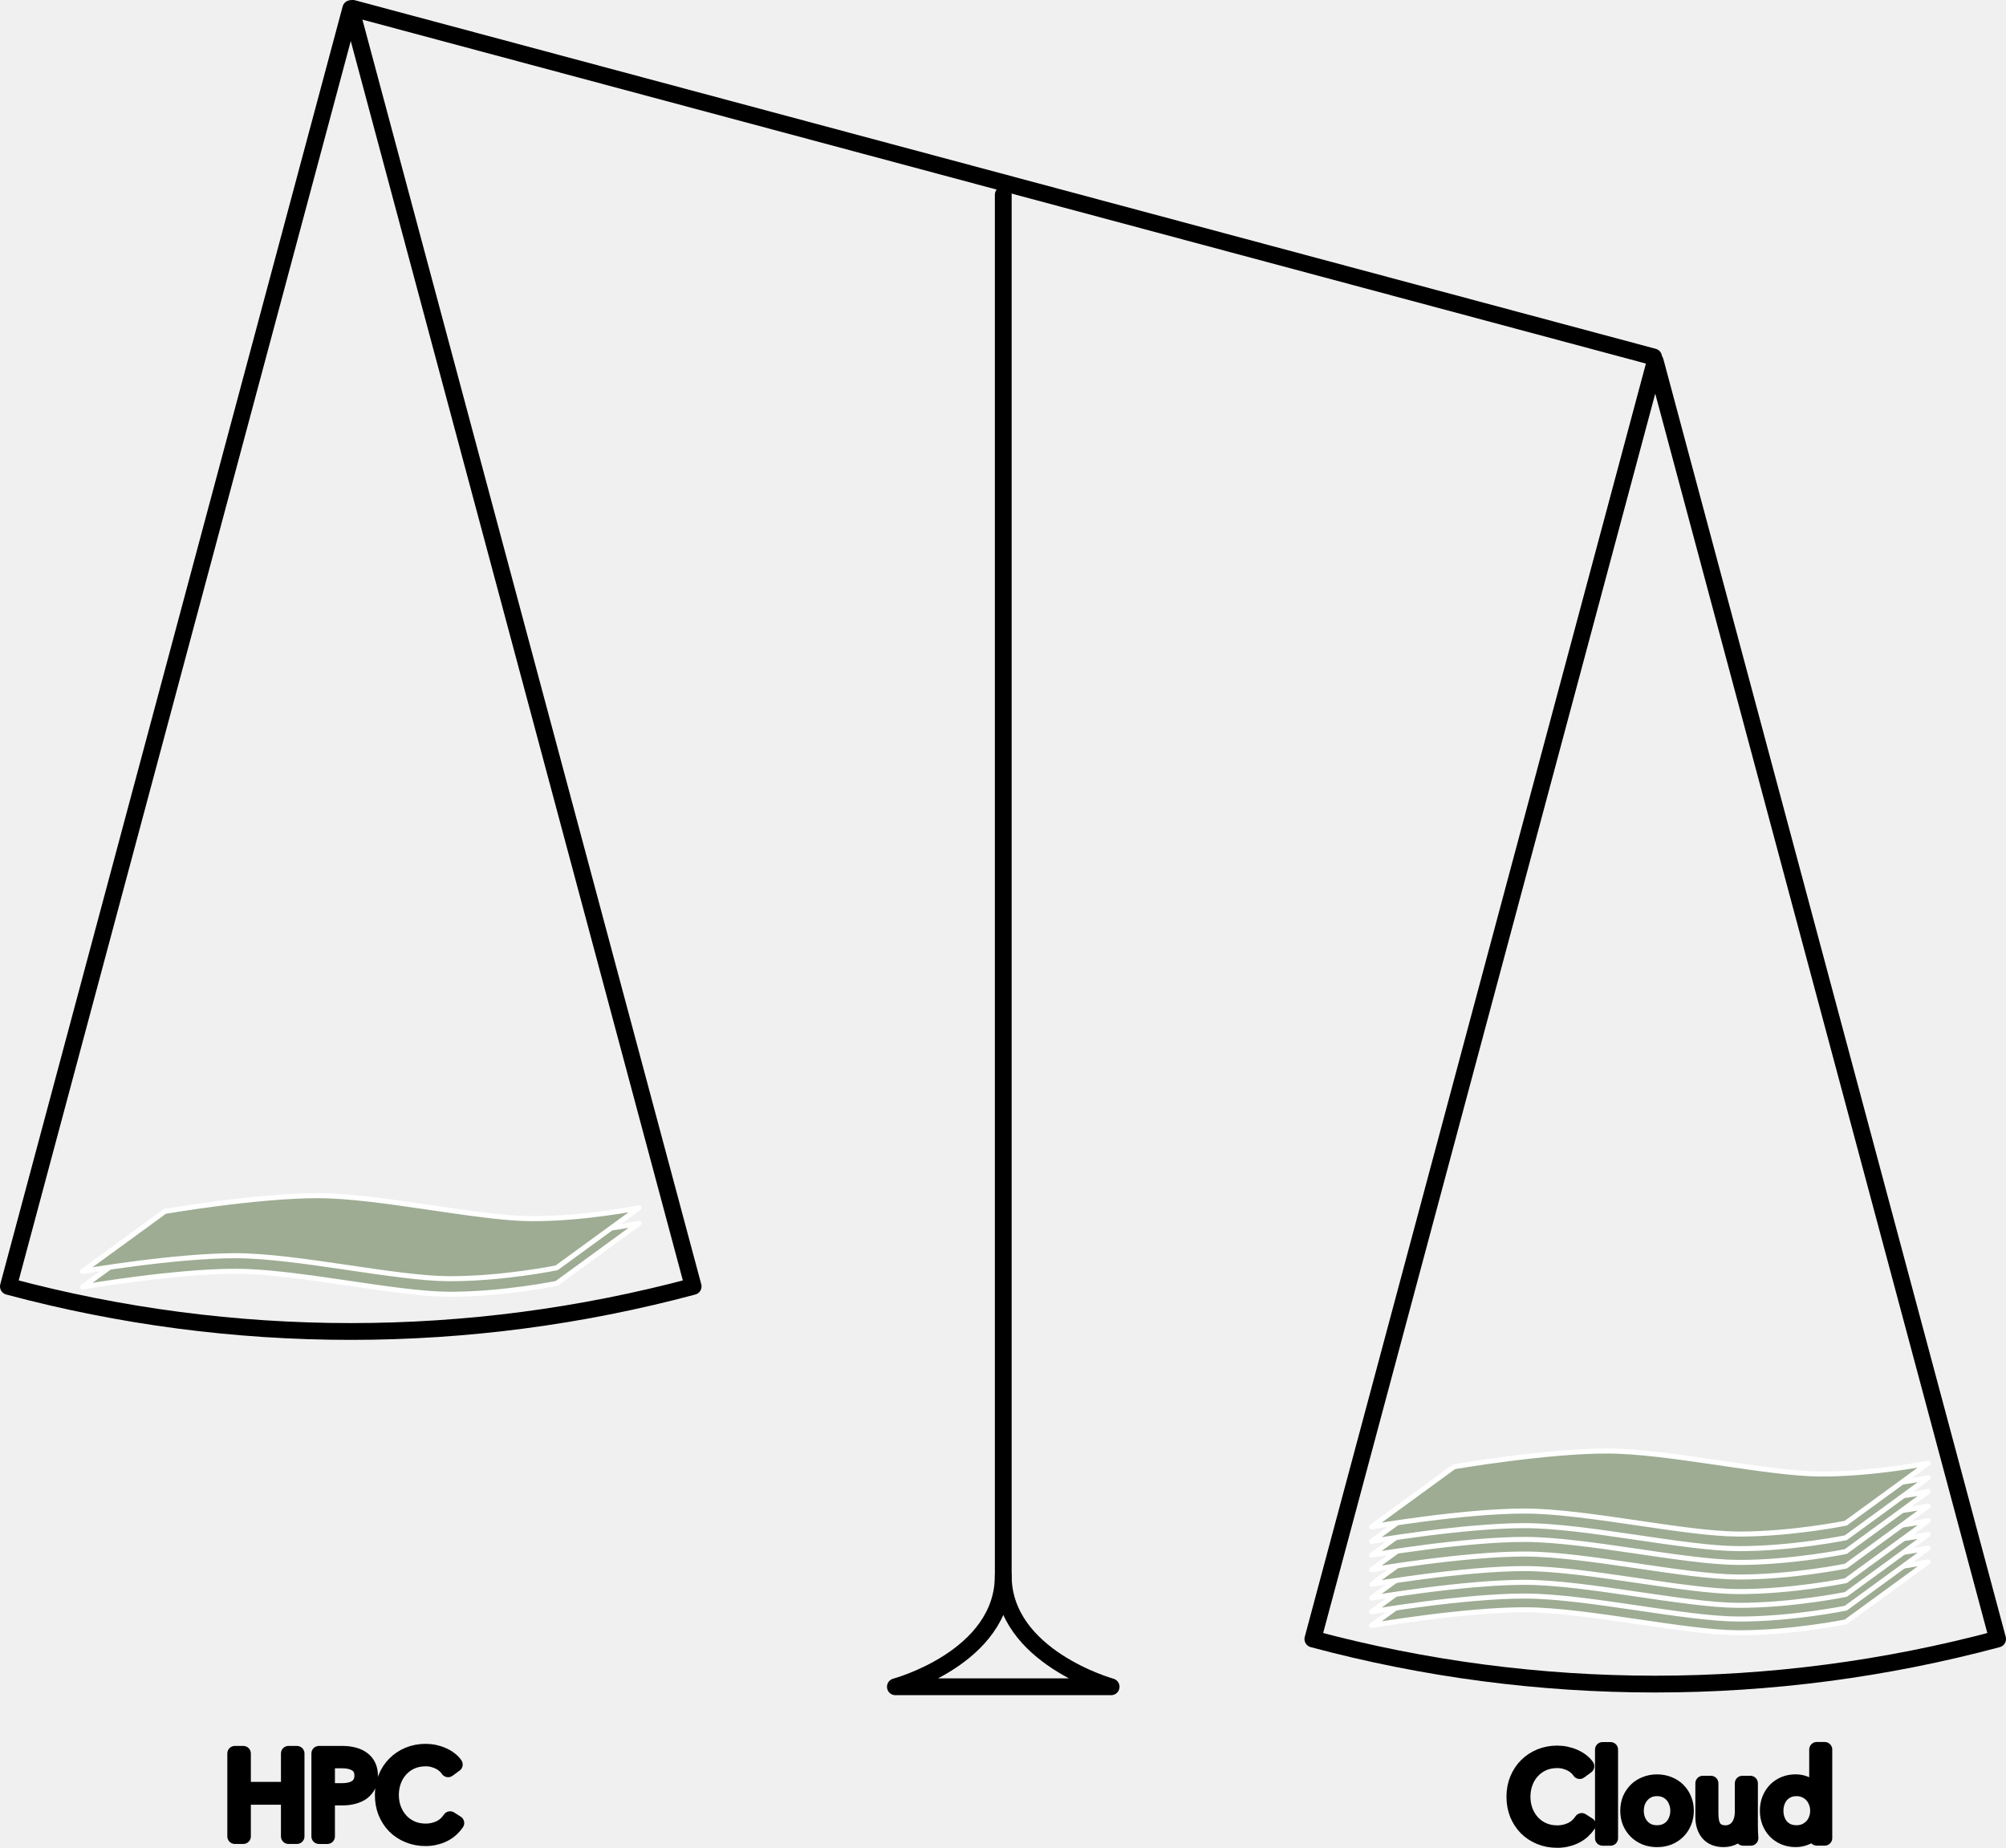
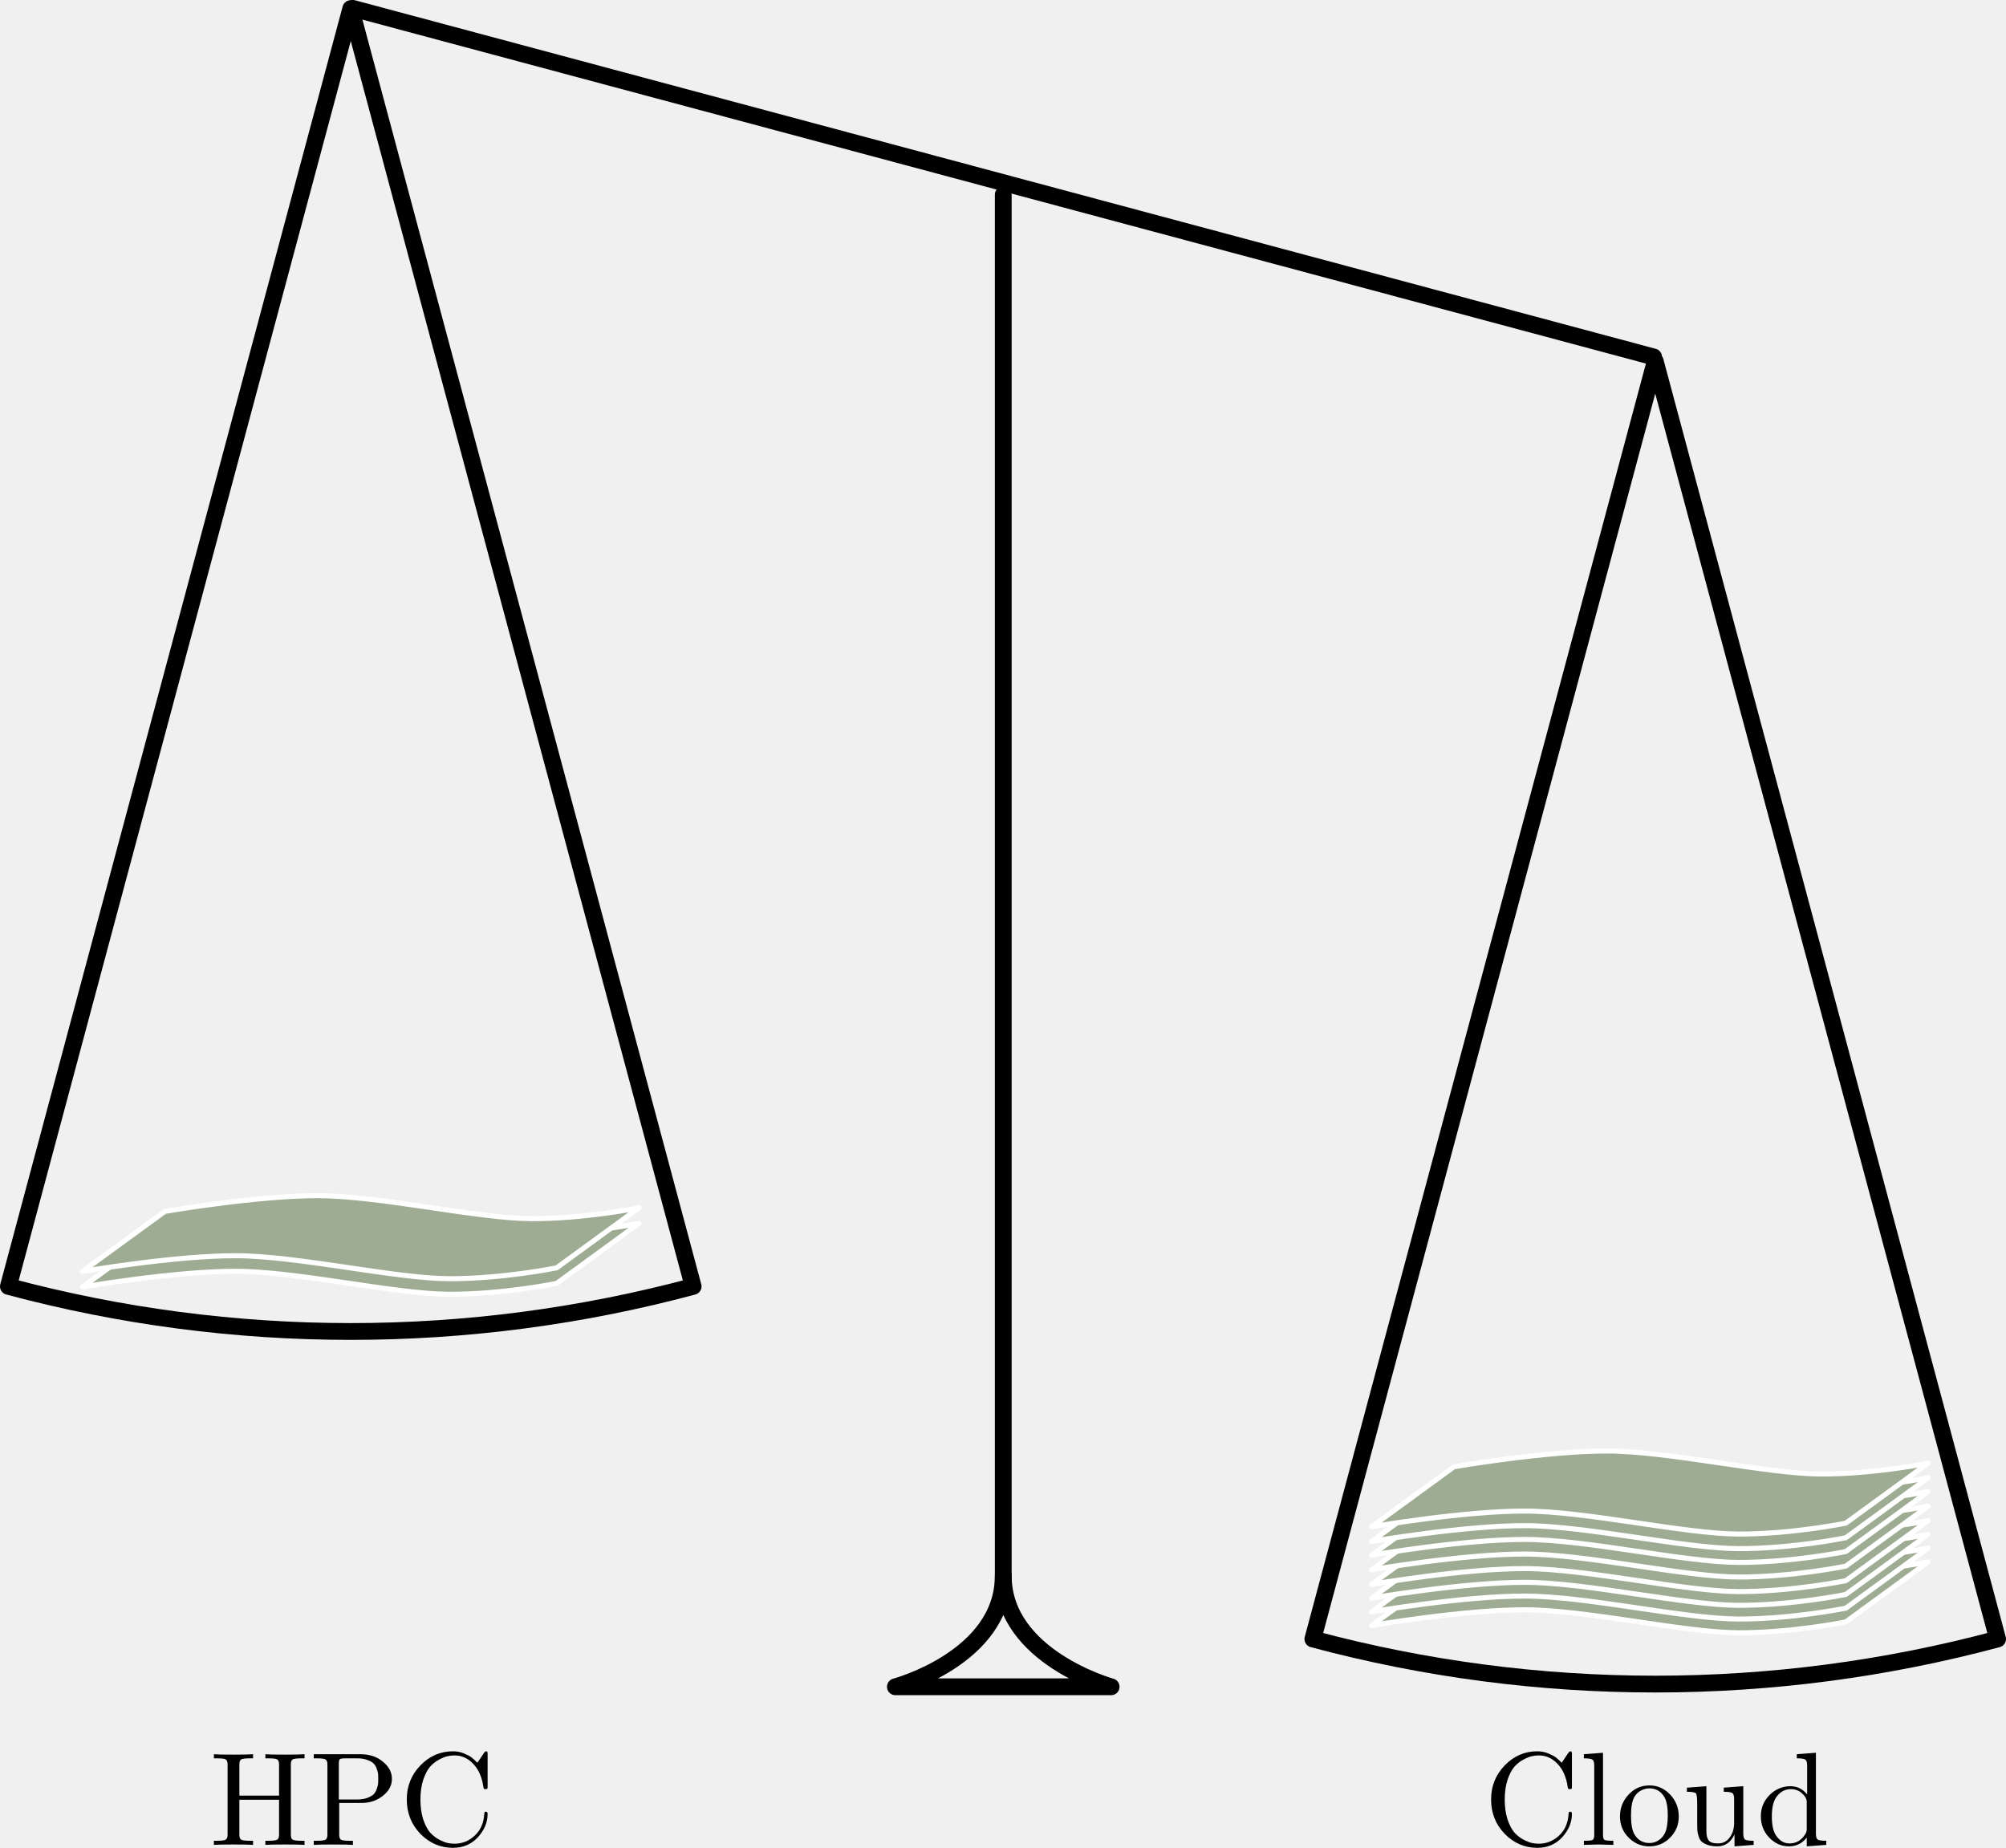
<svg xmlns="http://www.w3.org/2000/svg" width="119.48mm" height="110.053mm" viewBox="0 0 119.48 110.053" version="1.1" id="svg1">
  <defs id="defs1" />
  <g id="layer1" transform="translate(-29.00766,-50.36894)">
+     <path d="m 117.819,157.544 q 0,-1.194 0.814,-2.032 0.814,-0.838 1.937,-0.838 0.348,0 0.656,0.127 0.308,0.127 0.451,0.237 0.142,0.111 0.348,0.316 l 0.395,-0.585 q 0.063,-0.095 0.127,-0.095 0.063,0 0.071,0.04 0.016,0.032 0.016,0.15 v 1.874 q 0,0.127 -0.016,0.158 -0.016,0.032 -0.111,0.032 -0.079,0 -0.095,-0.024 -0.016,-0.024 -0.032,-0.111 -0.119,-0.854 -0.593,-1.36 -0.474,-0.514 -1.131,-0.514 -0.19,0 -0.403,0.047 -0.206,0.04 -0.514,0.206 -0.3,0.158 -0.538,0.427 -0.229,0.269 -0.403,0.775 -0.166,0.506 -0.166,1.178 0,0.664 0.166,1.178 0.174,0.506 0.403,0.775 0.237,0.261 0.538,0.427 0.308,0.158 0.522,0.206 0.213,0.04 0.403,0.04 0.68,0 1.202,-0.482 0.522,-0.482 0.569,-1.297 0.008,-0.04 0.008,-0.055 0,-0.016 0.008,-0.032 0.008,-0.024 0.024,-0.032 0.024,-0.008 0.055,-0.008 0.103,0 0.103,0.134 0,0.751 -0.577,1.384 -0.577,0.633 -1.486,0.633 -1.123,0 -1.937,-0.83 -0.814,-0.838 -0.814,-2.048 z m 5.527,2.704 v -0.245 q 0.419,0 0.514,-0.047 0.103,-0.055 0.103,-0.308 v -4.111 q 0,-0.293 -0.103,-0.364 -0.103,-0.079 -0.514,-0.079 v -0.245 l 1.139,-0.087 v 4.886 q 0,0.253 0.095,0.308 0.103,0.047 0.522,0.047 v 0.245 q -0.095,0 -0.3,-0.008 -0.198,-0.008 -0.348,-0.008 -0.142,-0.008 -0.229,-0.008 -0.095,0 -0.878,0.024 z m 2.672,-0.427 q -0.522,-0.514 -0.522,-1.265 0,-0.751 0.506,-1.297 0.514,-0.553 1.249,-0.553 0.719,0 1.233,0.546 0.514,0.546 0.514,1.305 0,0.743 -0.522,1.265 -0.514,0.514 -1.233,0.514 -0.704,0 -1.226,-0.514 z m 0.134,-1.328 q 0,0.767 0.198,1.115 0.308,0.53 0.901,0.53 0.293,0 0.538,-0.158 0.245,-0.158 0.38,-0.427 0.174,-0.348 0.174,-1.059 0,-0.759 -0.206,-1.099 -0.308,-0.514 -0.893,-0.514 -0.253,0 -0.506,0.134 -0.245,0.134 -0.395,0.395 -0.19,0.348 -0.19,1.083 z m 3.329,-1.407 v -0.245 l 1.162,-0.087 v 2.625 q 0,0.19 0.016,0.3 0.016,0.111 0.079,0.237 0.063,0.127 0.213,0.19 0.15,0.055 0.387,0.055 0.427,0 0.688,-0.348 0.269,-0.356 0.269,-0.878 v -1.407 q 0,-0.293 -0.103,-0.364 -0.103,-0.079 -0.514,-0.079 v -0.245 l 1.162,-0.087 v 2.807 q 0,0.293 0.103,0.372 0.103,0.071 0.514,0.071 v 0.245 l -1.139,0.087 v -0.712 q -0.332,0.712 -1.02,0.712 -0.348,0 -0.585,-0.087 -0.237,-0.087 -0.356,-0.198 -0.119,-0.111 -0.182,-0.324 -0.063,-0.213 -0.071,-0.34 -0.008,-0.134 -0.008,-0.387 v -1.186 q 0,-0.538 -0.079,-0.633 -0.079,-0.095 -0.538,-0.095 z m 4.404,1.463 q 0,-0.751 0.522,-1.273 0.53,-0.522 1.241,-0.522 0.601,0 0.996,0.49 v -1.708 q 0,-0.293 -0.103,-0.364 -0.103,-0.079 -0.514,-0.079 v -0.245 l 1.139,-0.087 v 4.799 q 0,0.293 0.103,0.372 0.103,0.071 0.514,0.071 v 0.245 l -1.162,0.087 v -0.522 q -0.411,0.522 -1.059,0.522 -0.68,0 -1.178,-0.522 -0.498,-0.522 -0.498,-1.265 z m 0.656,0.008 q 0,0.735 0.229,1.099 0.316,0.506 0.83,0.506 0.585,0 0.933,-0.553 0.087,-0.134 0.087,-0.293 v -1.621 q 0,-0.158 -0.087,-0.293 -0.324,-0.474 -0.854,-0.474 -0.553,0 -0.893,0.506 -0.245,0.38 -0.245,1.123 z" id="text2" style="font-size:7.906px;line-height:1.25;font-family:'CMU Serif';-inkscape-font-specification:'CMU Serif';text-align:center;text-anchor:middle;stroke-width:0.494" aria-label="Cloud" />
    <path style="fill:none;stroke:#000000;stroke-width:1;stroke-linecap:round;stroke-linejoin:round;stroke-miterlimit:3.9;stroke-dashoffset:4.762;paint-order:markers fill stroke" d="M 88.763,61.965 V 145.576" id="path1" />
    <path style="fill:none;stroke:#000000;stroke-width:1;stroke-linecap:round;stroke-linejoin:round;stroke-miterlimit:3.9;stroke-dashoffset:4.762;paint-order:markers fill stroke" d="M 127.497,71.627 50.029,50.869" id="path2" />
    <path style="fill:none;stroke:#000000;stroke-width:1;stroke-linecap:round;stroke-linejoin:round;stroke-miterlimit:3.9;stroke-dashoffset:4.762;paint-order:markers fill stroke" id="path3" d="m -107.204,147.987 a 78.789,78.789 0 0 1 -40.784,0 l 20.392,-76.105 z" transform="scale(-1,1)" />
    <path style="fill:none;stroke:#000000;stroke-width:1;stroke-linecap:round;stroke-linejoin:round;stroke-miterlimit:3.9;stroke-dashoffset:4.762;paint-order:markers fill stroke" id="path4" d="m -29.508,126.986 a 78.789,78.789 0 0 1 -40.784,0 l 20.392,-76.105 z" transform="scale(-1,1)" />
    <path style="fill:none;stroke:#000000;stroke-width:1;stroke-linecap:round;stroke-linejoin:round;stroke-miterlimit:3.9;stroke-dashoffset:4.762;paint-order:markers fill stroke" d="M 95.188,150.832 H 82.338 c 0,0 6.425,-1.721 6.425,-6.618 0,4.84 6.425,6.618 6.425,6.618 z" id="path5" />
-     <path d="m 123.607,159.052 q -0.126,0.188 -0.307,0.356 -0.174,0.167 -0.412,0.293 -0.23,0.126 -0.516,0.195 -0.279,0.077 -0.614,0.077 -0.558,0 -1.032,-0.195 -0.474,-0.195 -0.816,-0.537 -0.342,-0.349 -0.537,-0.823 -0.188,-0.474 -0.188,-1.039 0,-0.565 0.195,-1.039 0.195,-0.474 0.537,-0.816 0.349,-0.349 0.816,-0.544 0.474,-0.195 1.025,-0.195 0.272,0 0.53,0.056 0.265,0.056 0.495,0.16 0.23,0.098 0.419,0.244 0.188,0.14 0.314,0.321 l -0.419,0.307 q -0.077,-0.119 -0.209,-0.237 -0.126,-0.119 -0.3,-0.209 -0.174,-0.091 -0.384,-0.146 -0.202,-0.056 -0.439,-0.056 -0.481,0 -0.865,0.174 -0.377,0.174 -0.642,0.474 -0.265,0.293 -0.405,0.684 -0.14,0.391 -0.14,0.823 0,0.432 0.14,0.823 0.146,0.391 0.412,0.691 0.265,0.293 0.642,0.467 0.384,0.174 0.858,0.174 0.425,0 0.809,-0.174 0.384,-0.174 0.642,-0.558 z m 1.325,0.795 h -0.474 v -5.273 h 0.474 z m 4.513,-1.632 q 0,0.37 -0.133,0.684 -0.126,0.314 -0.356,0.544 -0.23,0.23 -0.551,0.363 -0.321,0.126 -0.705,0.126 -0.377,0 -0.698,-0.126 -0.321,-0.133 -0.551,-0.363 -0.23,-0.23 -0.363,-0.544 -0.126,-0.314 -0.126,-0.684 0,-0.37 0.126,-0.684 0.133,-0.314 0.363,-0.544 0.23,-0.23 0.551,-0.356 0.321,-0.133 0.698,-0.133 0.384,0 0.705,0.133 0.321,0.126 0.551,0.356 0.23,0.23 0.356,0.544 0.133,0.314 0.133,0.684 z m -0.502,0 q 0,-0.272 -0.091,-0.509 -0.084,-0.244 -0.244,-0.419 -0.16,-0.181 -0.391,-0.286 -0.23,-0.105 -0.516,-0.105 -0.286,0 -0.516,0.105 -0.223,0.105 -0.384,0.286 -0.16,0.174 -0.251,0.419 -0.084,0.237 -0.084,0.509 0,0.272 0.084,0.516 0.091,0.237 0.251,0.419 0.16,0.174 0.384,0.279 0.23,0.098 0.516,0.098 0.286,0 0.516,-0.098 0.23,-0.105 0.391,-0.279 0.16,-0.181 0.244,-0.419 0.091,-0.244 0.091,-0.516 z m 3.892,1.632 q -0.014,-0.133 -0.021,-0.293 -0.007,-0.16 -0.007,-0.265 h -0.014 q -0.14,0.286 -0.453,0.467 -0.314,0.174 -0.663,0.174 -0.621,0 -0.935,-0.37 -0.307,-0.37 -0.307,-0.977 v -2.002 h 0.474 v 1.807 q 0,0.258 0.042,0.467 0.042,0.209 0.14,0.363 0.105,0.146 0.272,0.23 0.174,0.084 0.432,0.084 0.188,0 0.363,-0.077 0.181,-0.077 0.321,-0.23 0.14,-0.16 0.223,-0.398 0.084,-0.244 0.084,-0.572 v -1.674 h 0.474 v 2.546 q 0,0.133 0.007,0.342 0.007,0.209 0.021,0.377 z m 4.367,-0.551 q -0.209,0.314 -0.544,0.474 -0.335,0.16 -0.691,0.16 -0.384,0 -0.698,-0.133 -0.307,-0.133 -0.53,-0.363 -0.216,-0.23 -0.342,-0.544 -0.119,-0.314 -0.119,-0.677 0,-0.363 0.119,-0.677 0.126,-0.314 0.342,-0.544 0.223,-0.23 0.53,-0.363 0.314,-0.133 0.698,-0.133 0.356,0 0.691,0.167 0.335,0.16 0.544,0.481 h 0.014 v -2.574 h 0.474 v 5.273 h -0.474 v -0.551 z m -2.42,-1.081 q 0,0.272 0.084,0.516 0.084,0.237 0.237,0.419 0.16,0.174 0.391,0.279 0.23,0.098 0.523,0.098 0.272,0 0.502,-0.098 0.23,-0.105 0.398,-0.279 0.167,-0.174 0.258,-0.412 0.098,-0.244 0.098,-0.523 0,-0.279 -0.098,-0.516 -0.091,-0.244 -0.258,-0.419 -0.167,-0.181 -0.398,-0.279 -0.23,-0.105 -0.502,-0.105 -0.293,0 -0.523,0.105 -0.23,0.105 -0.391,0.286 -0.153,0.174 -0.237,0.419 -0.084,0.237 -0.084,0.509 z" id="text25" style="font-size:6.975px;font-family:'Avenir Next';-inkscape-font-specification:'Avenir Next';text-align:center;letter-spacing:0px;word-spacing:0px;text-anchor:middle;stroke:#000000;stroke-width:0.899;stroke-linejoin:round;stroke-miterlimit:3.9;stroke-dashoffset:3.78;paint-order:markers fill stroke" aria-label="Cloud" />
-     <path d="m 42.997,154.804 h 0.502 v 2.141 h 2.692 v -2.141 h 0.502 v 4.939 h -0.502 v -2.337 h -2.692 v 2.337 h -0.502 z m 5.008,0 h 1.395 q 0.377,0 0.684,0.084 0.307,0.077 0.523,0.244 0.223,0.16 0.342,0.412 0.119,0.244 0.119,0.579 0,0.335 -0.126,0.586 -0.119,0.244 -0.342,0.412 -0.216,0.16 -0.53,0.244 -0.307,0.084 -0.684,0.084 h -0.879 v 2.295 h -0.502 z m 0.502,2.218 h 0.851 q 0.593,0 0.9,-0.23 0.307,-0.23 0.307,-0.67 0,-0.46 -0.321,-0.67 -0.314,-0.216 -0.886,-0.216 h -0.851 z m 7.701,1.925 q -0.126,0.188 -0.307,0.356 -0.174,0.167 -0.412,0.293 -0.23,0.126 -0.516,0.195 -0.279,0.077 -0.614,0.077 -0.558,0 -1.032,-0.195 -0.474,-0.195 -0.816,-0.537 -0.342,-0.349 -0.537,-0.823 -0.188,-0.474 -0.188,-1.039 0,-0.565 0.195,-1.039 0.195,-0.474 0.537,-0.816 0.349,-0.349 0.816,-0.544 0.474,-0.195 1.025,-0.195 0.272,0 0.53,0.056 0.265,0.056 0.495,0.16 0.23,0.098 0.419,0.244 0.188,0.14 0.314,0.321 l -0.419,0.307 q -0.077,-0.119 -0.209,-0.237 -0.126,-0.119 -0.3,-0.209 -0.174,-0.091 -0.384,-0.146 -0.202,-0.056 -0.439,-0.056 -0.481,0 -0.865,0.174 -0.377,0.174 -0.642,0.474 -0.265,0.293 -0.405,0.684 -0.14,0.391 -0.14,0.823 0,0.432 0.14,0.823 0.146,0.391 0.412,0.691 0.265,0.293 0.642,0.467 0.384,0.174 0.858,0.174 0.425,0 0.809,-0.174 0.384,-0.174 0.642,-0.558 z" id="text24" style="font-size:6.975px;font-family:'Avenir Next';-inkscape-font-specification:'Avenir Next';text-align:center;letter-spacing:0px;word-spacing:0px;text-anchor:middle;stroke:#000000;stroke-width:0.899;stroke-linejoin:round;stroke-miterlimit:3.9;stroke-dashoffset:3.78;paint-order:markers fill stroke" aria-label="HPC" />
    <path id="path9" style="fill:#9dac93;stroke:#ffffff;stroke-width:0.3;stroke-linejoin:round;stroke-miterlimit:3.9;stroke-dasharray:none;stroke-dashoffset:3.78;paint-order:markers fill stroke" d="m 143.851,143.391 c 0,0 -3.212,0.659 -6.412,0.648 -3.199,-0.011 -9.021,-1.359 -12.679,-1.369 -3.658,-0.01 -9.149,0.937 -9.149,0.937 l -4.905,3.576 c 0,0 5.491,-0.947 9.149,-0.937 3.658,0.01 9.479,1.358 12.679,1.369 3.199,0.011 6.412,-0.648 6.412,-0.648 z" />
    <path id="path10" style="fill:#9dac93;stroke:#ffffff;stroke-width:0.3;stroke-linejoin:round;stroke-miterlimit:3.9;stroke-dasharray:none;stroke-dashoffset:3.78;paint-order:markers fill stroke" d="m 143.851,142.573 c 0,0 -3.212,0.659 -6.412,0.648 -3.199,-0.011 -9.021,-1.359 -12.679,-1.369 -3.658,-0.01 -9.149,0.937 -9.149,0.937 l -4.905,3.576 c 0,0 5.491,-0.947 9.149,-0.937 3.658,0.01 9.479,1.358 12.679,1.369 3.199,0.011 6.412,-0.648 6.412,-0.648 z" />
    <path id="path11" style="fill:#9dac93;stroke:#ffffff;stroke-width:0.3;stroke-linejoin:round;stroke-miterlimit:3.9;stroke-dasharray:none;stroke-dashoffset:3.78;paint-order:markers fill stroke" d="m 143.851,141.756 c 0,0 -3.212,0.659 -6.412,0.648 -3.199,-0.011 -9.021,-1.359 -12.679,-1.369 -3.658,-0.01 -9.149,0.937 -9.149,0.937 l -4.905,3.576 c 0,0 5.491,-0.947 9.149,-0.937 3.658,0.01 9.479,1.358 12.679,1.369 3.199,0.011 6.412,-0.648 6.412,-0.648 z" />
    <path id="path12" style="fill:#9dac93;stroke:#ffffff;stroke-width:0.3;stroke-linejoin:round;stroke-miterlimit:3.9;stroke-dasharray:none;stroke-dashoffset:3.78;paint-order:markers fill stroke" d="m 143.851,140.938 c 0,0 -3.212,0.659 -6.412,0.648 -3.199,-0.011 -9.021,-1.359 -12.679,-1.369 -3.658,-0.01 -9.149,0.937 -9.149,0.937 l -4.905,3.576 c 0,0 5.491,-0.947 9.149,-0.937 3.658,0.01 9.479,1.358 12.679,1.369 3.199,0.011 6.412,-0.648 6.412,-0.648 z" />
    <path id="path13" style="fill:#9dac93;stroke:#ffffff;stroke-width:0.3;stroke-linejoin:round;stroke-miterlimit:3.9;stroke-dasharray:none;stroke-dashoffset:3.78;paint-order:markers fill stroke" d="m 143.851,140.07 c 0,0 -3.212,0.659 -6.412,0.648 -3.199,-0.011 -9.021,-1.359 -12.679,-1.369 -3.658,-0.01 -9.149,0.937 -9.149,0.937 l -4.905,3.576 c 0,0 5.491,-0.947 9.149,-0.937 3.658,0.01 9.479,1.358 12.679,1.369 3.199,0.011 6.412,-0.648 6.412,-0.648 z" />
    <path id="path14" style="fill:#9dac93;stroke:#ffffff;stroke-width:0.3;stroke-linejoin:round;stroke-miterlimit:3.9;stroke-dasharray:none;stroke-dashoffset:3.78;paint-order:markers fill stroke" d="m 143.851,139.201 c 0,0 -3.212,0.659 -6.412,0.648 -3.199,-0.011 -9.021,-1.359 -12.679,-1.369 -3.658,-0.01 -9.149,0.937 -9.149,0.937 l -4.905,3.576 c 0,0 5.491,-0.947 9.149,-0.937 3.658,0.01 9.479,1.358 12.679,1.369 3.199,0.011 6.412,-0.648 6.412,-0.648 z" />
    <path id="path15" style="fill:#9dac93;stroke:#ffffff;stroke-width:0.3;stroke-linejoin:round;stroke-miterlimit:3.9;stroke-dasharray:none;stroke-dashoffset:3.78;paint-order:markers fill stroke" d="m 143.851,138.38 c 0,0 -3.212,0.659 -6.412,0.648 -3.199,-0.011 -9.021,-1.359 -12.679,-1.369 -3.658,-0.01 -9.149,0.937 -9.149,0.937 l -4.905,3.576 c 0,0 5.491,-0.947 9.149,-0.937 3.658,0.01 9.479,1.358 12.679,1.369 3.199,0.011 6.412,-0.648 6.412,-0.648 z" />
    <path id="path16" style="fill:#9dac93;stroke:#ffffff;stroke-width:0.3;stroke-linejoin:round;stroke-miterlimit:3.9;stroke-dasharray:none;stroke-dashoffset:3.78;paint-order:markers fill stroke" d="m 143.851,137.511 c 0,0 -3.212,0.659 -6.412,0.648 -3.199,-0.011 -9.021,-1.359 -12.679,-1.369 -3.658,-0.01 -9.149,0.937 -9.149,0.937 l -4.905,3.576 c 0,0 5.491,-0.947 9.149,-0.937 3.658,0.01 9.479,1.358 12.679,1.369 3.199,0.011 6.412,-0.648 6.412,-0.648 z" />
    <path id="path17" style="fill:#9dac93;stroke:#ffffff;stroke-width:0.3;stroke-linejoin:round;stroke-miterlimit:3.9;stroke-dasharray:none;stroke-dashoffset:3.78;paint-order:markers fill stroke" d="m 67.068,123.23 c 0,0 -3.212,0.659 -6.412,0.648 -3.199,-0.011 -9.021,-1.359 -12.679,-1.369 -3.658,-0.01 -9.149,0.937 -9.149,0.937 l -4.905,3.576 c 0,0 5.491,-0.947 9.149,-0.937 3.658,0.01 9.479,1.358 12.679,1.369 3.199,0.011 6.412,-0.648 6.412,-0.648 z" />
    <path id="path18" style="fill:#9dac93;stroke:#ffffff;stroke-width:0.3;stroke-linejoin:round;stroke-miterlimit:3.9;stroke-dasharray:none;stroke-dashoffset:3.78;paint-order:markers fill stroke" d="m 67.068,122.303 c 0,0 -3.212,0.659 -6.412,0.648 -3.199,-0.011 -9.021,-1.359 -12.679,-1.369 -3.658,-0.01 -9.149,0.937 -9.149,0.937 l -4.905,3.576 c 0,0 5.491,-0.947 9.149,-0.937 3.658,0.01 9.479,1.358 12.679,1.369 3.199,0.011 6.412,-0.648 6.412,-0.648 z" />
+     <path d="m 41.748,160.248 v -0.245 h 0.19 q 0.427,0 0.522,-0.071 0.103,-0.071 0.103,-0.3 v -4.167 q 0,-0.229 -0.103,-0.3 -0.095,-0.071 -0.522,-0.071 h -0.19 v -0.245 q 0.277,0.024 1.17,0.024 0.886,0 1.162,-0.024 v 0.245 h -0.19 q -0.427,0 -0.53,0.071 -0.095,0.071 -0.095,0.3 v 1.85 h 2.364 v -1.85 q 0,-0.229 -0.103,-0.3 -0.095,-0.071 -0.522,-0.071 h -0.19 v -0.245 q 0.277,0.024 1.17,0.024 0.886,0 1.162,-0.024 v 0.245 h -0.19 q -0.427,0 -0.53,0.071 -0.095,0.071 -0.095,0.3 v 4.167 q 0,0.229 0.095,0.3 0.103,0.071 0.53,0.071 h 0.19 v 0.245 q -0.277,-0.024 -1.17,-0.024 -0.886,0 -1.162,0.024 v -0.245 h 0.19 q 0.427,0 0.522,-0.071 0.103,-0.071 0.103,-0.3 v -2.071 h -2.364 v 2.071 q 0,0.229 0.095,0.3 0.103,0.071 0.53,0.071 h 0.19 v 0.245 q -0.277,-0.024 -1.17,-0.024 -0.886,0 -1.162,0.024 z m 5.946,0 v -0.245 h 0.19 q 0.427,0 0.522,-0.071 0.103,-0.071 0.103,-0.3 v -4.167 q 0,-0.229 -0.103,-0.3 -0.095,-0.071 -0.522,-0.071 h -0.19 v -0.245 h 2.791 q 0.799,0 1.328,0.443 0.538,0.435 0.538,1.028 0,0.585 -0.546,1.012 -0.538,0.419 -1.257,0.419 h -1.336 v 1.882 q 0,0.229 0.095,0.3 0.103,0.071 0.53,0.071 h 0.19 v 0.245 q -0.277,-0.024 -1.17,-0.024 -0.886,0 -1.162,0.024 z m 1.494,-2.704 h 1.091 q 0.356,0 0.609,-0.095 0.261,-0.103 0.38,-0.221 0.119,-0.127 0.182,-0.324 0.071,-0.198 0.079,-0.308 0.008,-0.111 0.008,-0.277 0,-0.174 -0.008,-0.285 -0.008,-0.111 -0.079,-0.308 -0.063,-0.198 -0.182,-0.316 -0.119,-0.127 -0.38,-0.221 -0.253,-0.095 -0.609,-0.095 h -0.704 q -0.269,0 -0.332,0.055 -0.055,0.055 -0.055,0.261 z m 4.048,0 q 0,-1.194 0.814,-2.032 0.814,-0.838 1.937,-0.838 0.348,0 0.656,0.127 0.308,0.127 0.451,0.237 0.142,0.111 0.348,0.316 l 0.395,-0.585 q 0.063,-0.095 0.127,-0.095 0.063,0 0.071,0.04 0.016,0.032 0.016,0.15 v 1.874 q 0,0.127 -0.016,0.158 -0.016,0.032 -0.111,0.032 -0.079,0 -0.095,-0.024 -0.016,-0.024 -0.032,-0.111 -0.119,-0.854 -0.593,-1.36 -0.474,-0.514 -1.131,-0.514 -0.19,0 -0.403,0.047 -0.206,0.04 -0.514,0.206 -0.3,0.158 -0.538,0.427 -0.229,0.269 -0.403,0.775 -0.166,0.506 -0.166,1.178 0,0.664 0.166,1.178 0.174,0.506 0.403,0.775 0.237,0.261 0.538,0.427 0.308,0.158 0.522,0.206 0.213,0.04 0.403,0.04 0.68,0 1.202,-0.482 0.522,-0.482 0.569,-1.297 0.008,-0.04 0.008,-0.055 0,-0.016 0.008,-0.032 0.008,-0.024 0.024,-0.032 0.024,-0.008 0.055,-0.008 0.103,0 0.103,0.134 0,0.751 -0.577,1.384 -0.577,0.633 -1.486,0.633 -1.123,0 -1.937,-0.83 -0.814,-0.838 -0.814,-2.048 z" id="text1" style="font-size:7.906px;line-height:1.25;font-family:'CMU Serif';-inkscape-font-specification:'CMU Serif';text-align:center;text-anchor:middle;stroke-width:0.494" aria-label="HPC" />
  </g>
</svg>
